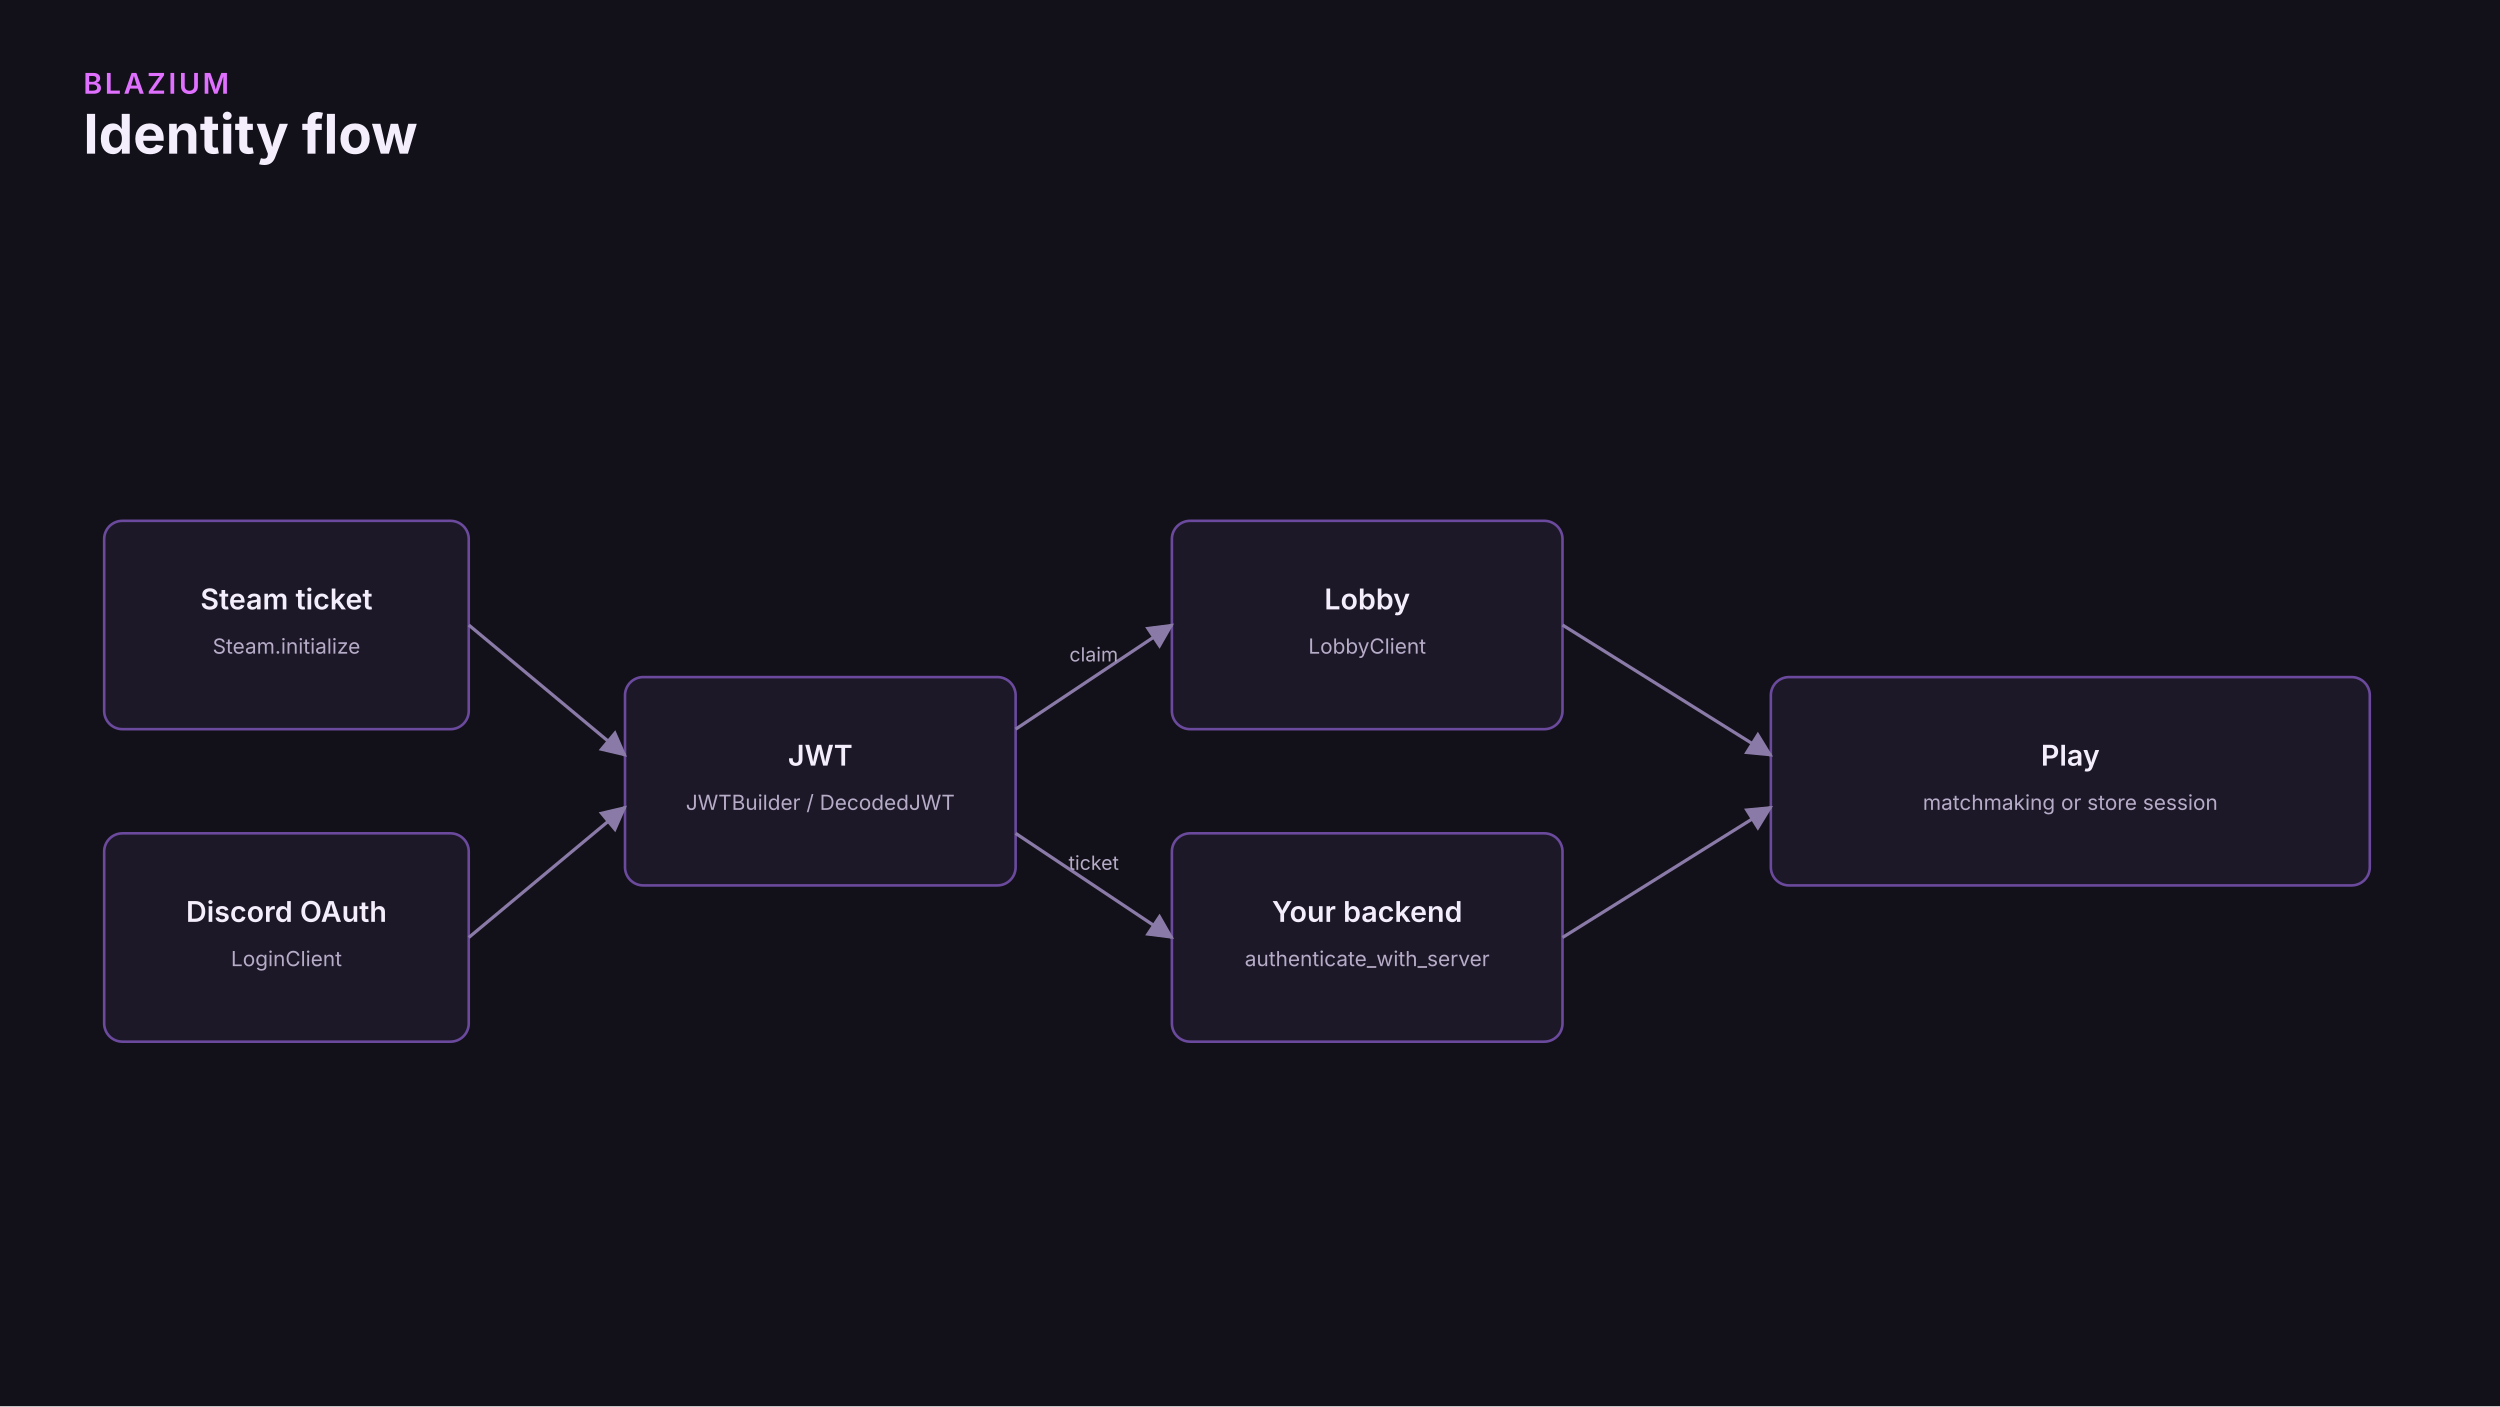
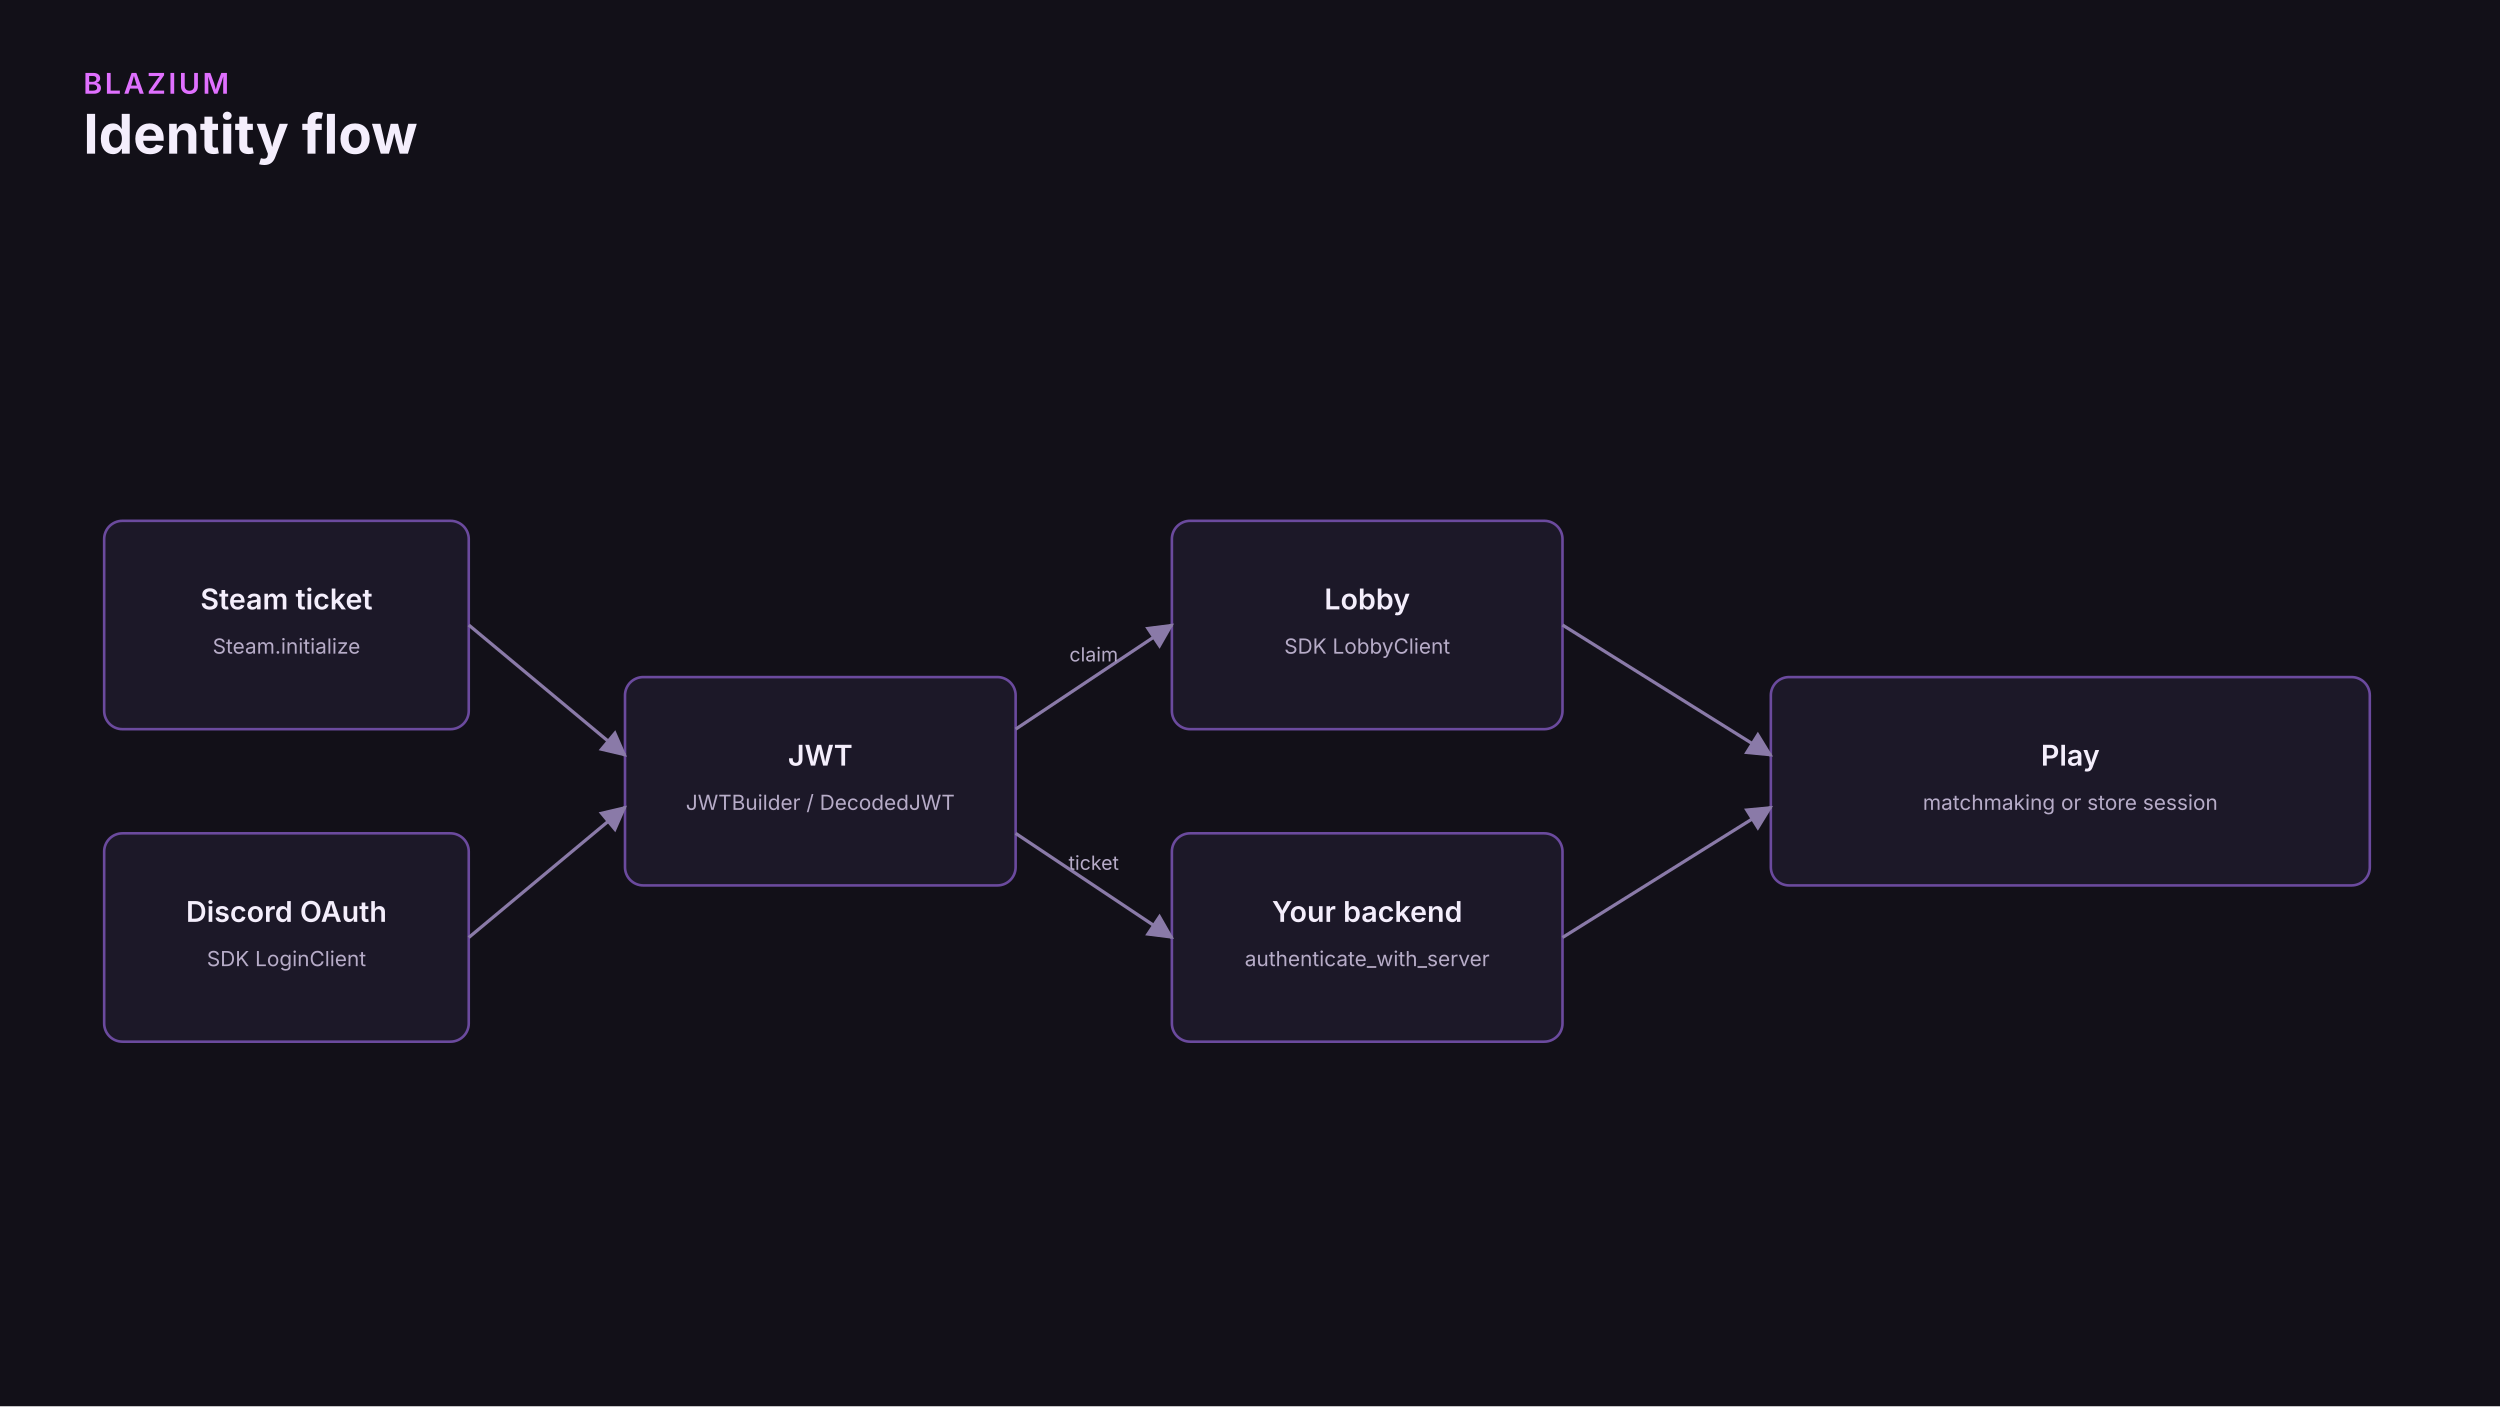
<svg xmlns="http://www.w3.org/2000/svg" width="1920" height="1080" viewBox="0 0 1920 1080" role="img">
  <defs>
    <marker id="arrow" viewBox="0 0 10 10" refX="9" refY="5" markerWidth="8" markerHeight="8" orient="auto">
      <path d="M 0 0 L 10 5 L 0 10 z" fill="#8a7aa8" />
    </marker>
    <marker id="arrow-accent" viewBox="0 0 10 10" refX="9" refY="5" markerWidth="8" markerHeight="8" orient="auto">
      <path d="M 0 0 L 10 5 L 0 10 z" fill="#e070ff" />
    </marker>
  </defs>
  <rect width="1920" height="1080" fill="#121018" />
  <text x="64" y="72" fill="#e070ff" font-family="Segoe UI, Inter, Arial, sans-serif" font-size="22" font-weight="600" letter-spacing="2">BLAZIUM</text>
  <text x="64" y="118" fill="#f4eefc" font-family="Segoe UI, Inter, Arial, sans-serif" font-size="42" font-weight="700">Identity flow</text>
  <rect x="80" y="400" width="280" height="160" rx="14" fill="#1c1828" stroke="#6b4a9e" stroke-width="2" />
  <text x="220.0" y="468.0" fill="#f4eefc" font-family="Segoe UI, Inter, Arial, sans-serif" font-size="22" font-weight="600" text-anchor="middle">Steam ticket</text>
  <text x="220.0" y="502.0" fill="#b7acc8" font-family="Segoe UI, Inter, Arial, sans-serif" font-size="16" text-anchor="middle">Steam.initialize</text>
  <rect x="80" y="640" width="280" height="160" rx="14" fill="#1c1828" stroke="#6b4a9e" stroke-width="2" />
  <text x="220.0" y="708.0" fill="#f4eefc" font-family="Segoe UI, Inter, Arial, sans-serif" font-size="22" font-weight="600" text-anchor="middle">Discord OAuth</text>
-   <text x="220.0" y="742.0" fill="#b7acc8" font-family="Segoe UI, Inter, Arial, sans-serif" font-size="16" text-anchor="middle">LoginClient</text>
+   <text x="220.0" y="742.0" fill="#b7acc8" font-family="Segoe UI, Inter, Arial, sans-serif" font-size="16" text-anchor="middle">SDK LoginClient</text>
  <rect x="480" y="520" width="300" height="160" rx="14" fill="#1c1828" stroke="#6b4a9e" stroke-width="2" />
  <text x="630.0" y="588.0" fill="#f4eefc" font-family="Segoe UI, Inter, Arial, sans-serif" font-size="22" font-weight="600" text-anchor="middle">JWT</text>
  <text x="630.0" y="622.0" fill="#b7acc8" font-family="Segoe UI, Inter, Arial, sans-serif" font-size="16" text-anchor="middle">JWTBuilder / DecodedJWT</text>
  <rect x="900" y="400" width="300" height="160" rx="14" fill="#1c1828" stroke="#6b4a9e" stroke-width="2" />
  <text x="1050.0" y="468.0" fill="#f4eefc" font-family="Segoe UI, Inter, Arial, sans-serif" font-size="22" font-weight="600" text-anchor="middle">Lobby</text>
-   <text x="1050.0" y="502.0" fill="#b7acc8" font-family="Segoe UI, Inter, Arial, sans-serif" font-size="16" text-anchor="middle">LobbyClient</text>
+   <text x="1050.0" y="502.0" fill="#b7acc8" font-family="Segoe UI, Inter, Arial, sans-serif" font-size="16" text-anchor="middle">SDK LobbyClient</text>
  <rect x="900" y="640" width="300" height="160" rx="14" fill="#1c1828" stroke="#6b4a9e" stroke-width="2" />
  <text x="1050.0" y="708.0" fill="#f4eefc" font-family="Segoe UI, Inter, Arial, sans-serif" font-size="22" font-weight="600" text-anchor="middle">Your backend</text>
  <text x="1050.0" y="742.0" fill="#b7acc8" font-family="Segoe UI, Inter, Arial, sans-serif" font-size="16" text-anchor="middle">authenticate_with_server</text>
  <rect x="1360" y="520" width="460" height="160" rx="14" fill="#1c1828" stroke="#6b4a9e" stroke-width="2" />
  <text x="1590.0" y="588.0" fill="#f4eefc" font-family="Segoe UI, Inter, Arial, sans-serif" font-size="22" font-weight="600" text-anchor="middle">Play</text>
  <text x="1590.0" y="622.0" fill="#b7acc8" font-family="Segoe UI, Inter, Arial, sans-serif" font-size="16" text-anchor="middle">matchmaking  or  store session</text>
  <line x1="360" y1="480" x2="480" y2="580" stroke="#8a7aa8" stroke-width="2.5" marker-end="url(#arrow)" />
  <line x1="360" y1="720" x2="480" y2="620" stroke="#8a7aa8" stroke-width="2.5" marker-end="url(#arrow)" />
  <line x1="780" y1="560" x2="900" y2="480" stroke="#8a7aa8" stroke-width="2.5" marker-end="url(#arrow)" />
  <text x="840.0" y="508.0" fill="#b7acc8" font-family="Segoe UI, Inter, Arial, sans-serif" font-size="15" text-anchor="middle">claim</text>
  <line x1="780" y1="640" x2="900" y2="720" stroke="#8a7aa8" stroke-width="2.5" marker-end="url(#arrow)" />
  <text x="840.0" y="668.0" fill="#b7acc8" font-family="Segoe UI, Inter, Arial, sans-serif" font-size="15" text-anchor="middle">ticket</text>
  <line x1="1200" y1="480" x2="1360" y2="580" stroke="#8a7aa8" stroke-width="2.5" marker-end="url(#arrow)" />
  <line x1="1200" y1="720" x2="1360" y2="620" stroke="#8a7aa8" stroke-width="2.5" marker-end="url(#arrow)" />
</svg>
